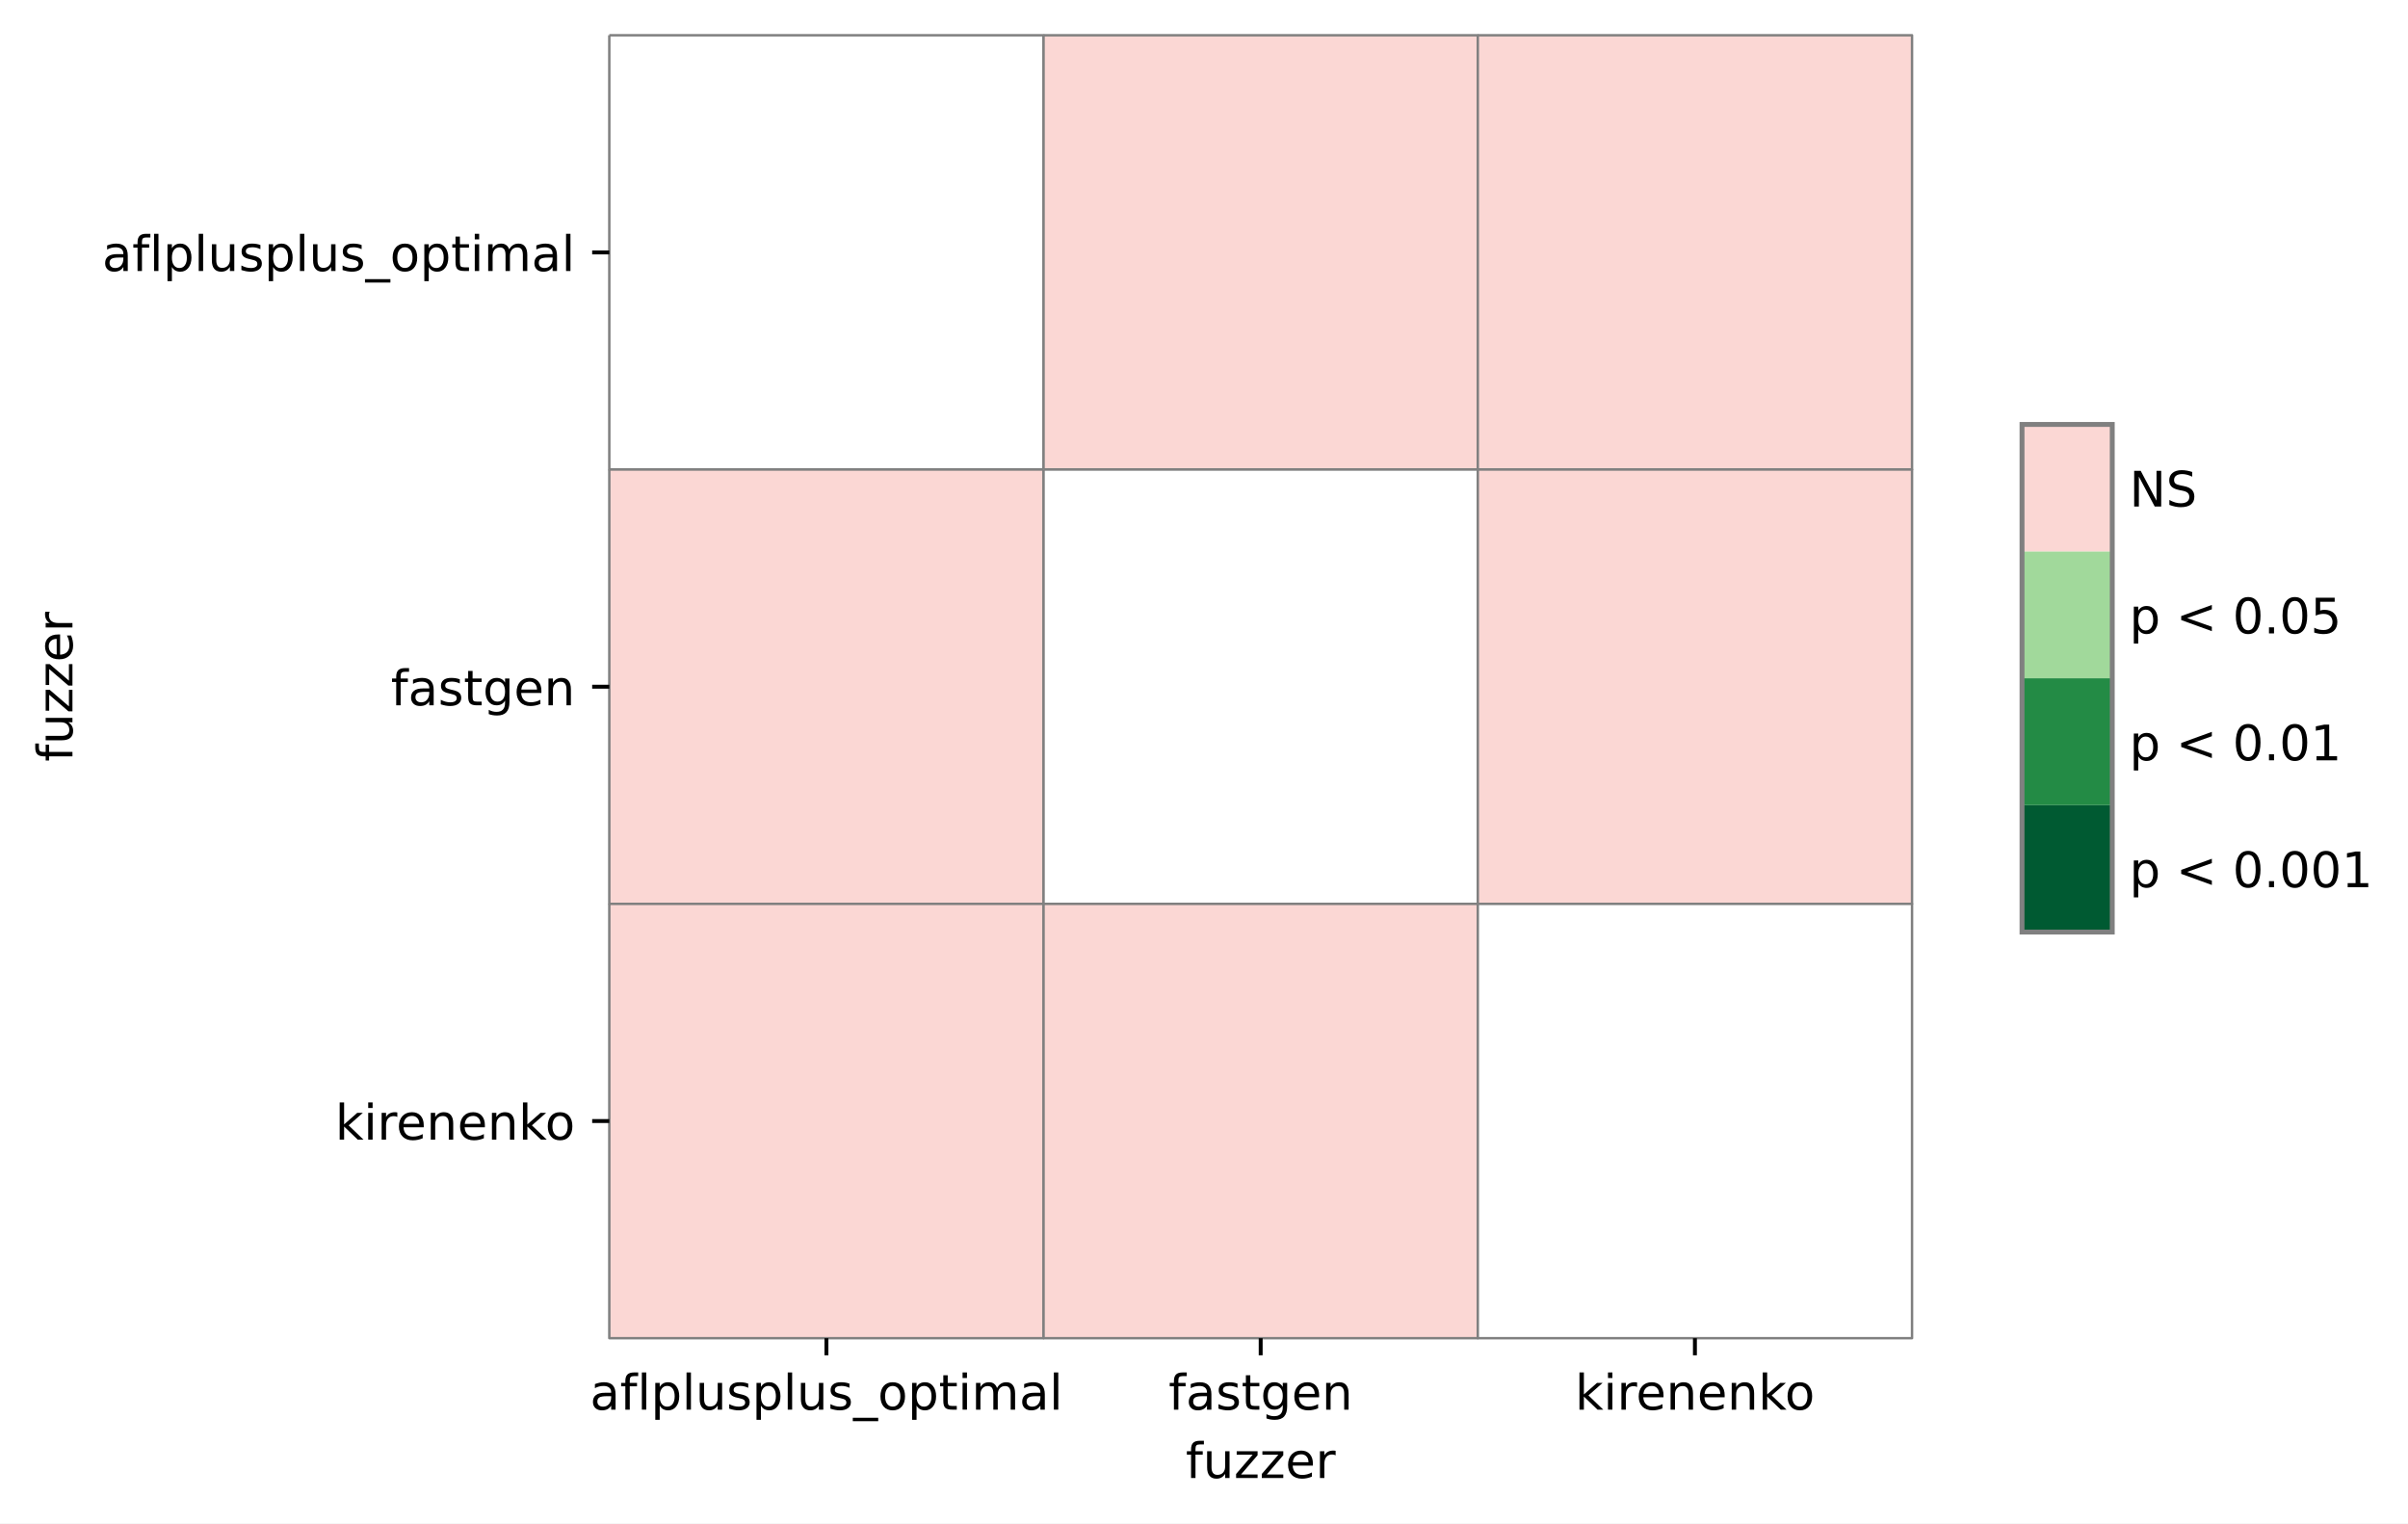
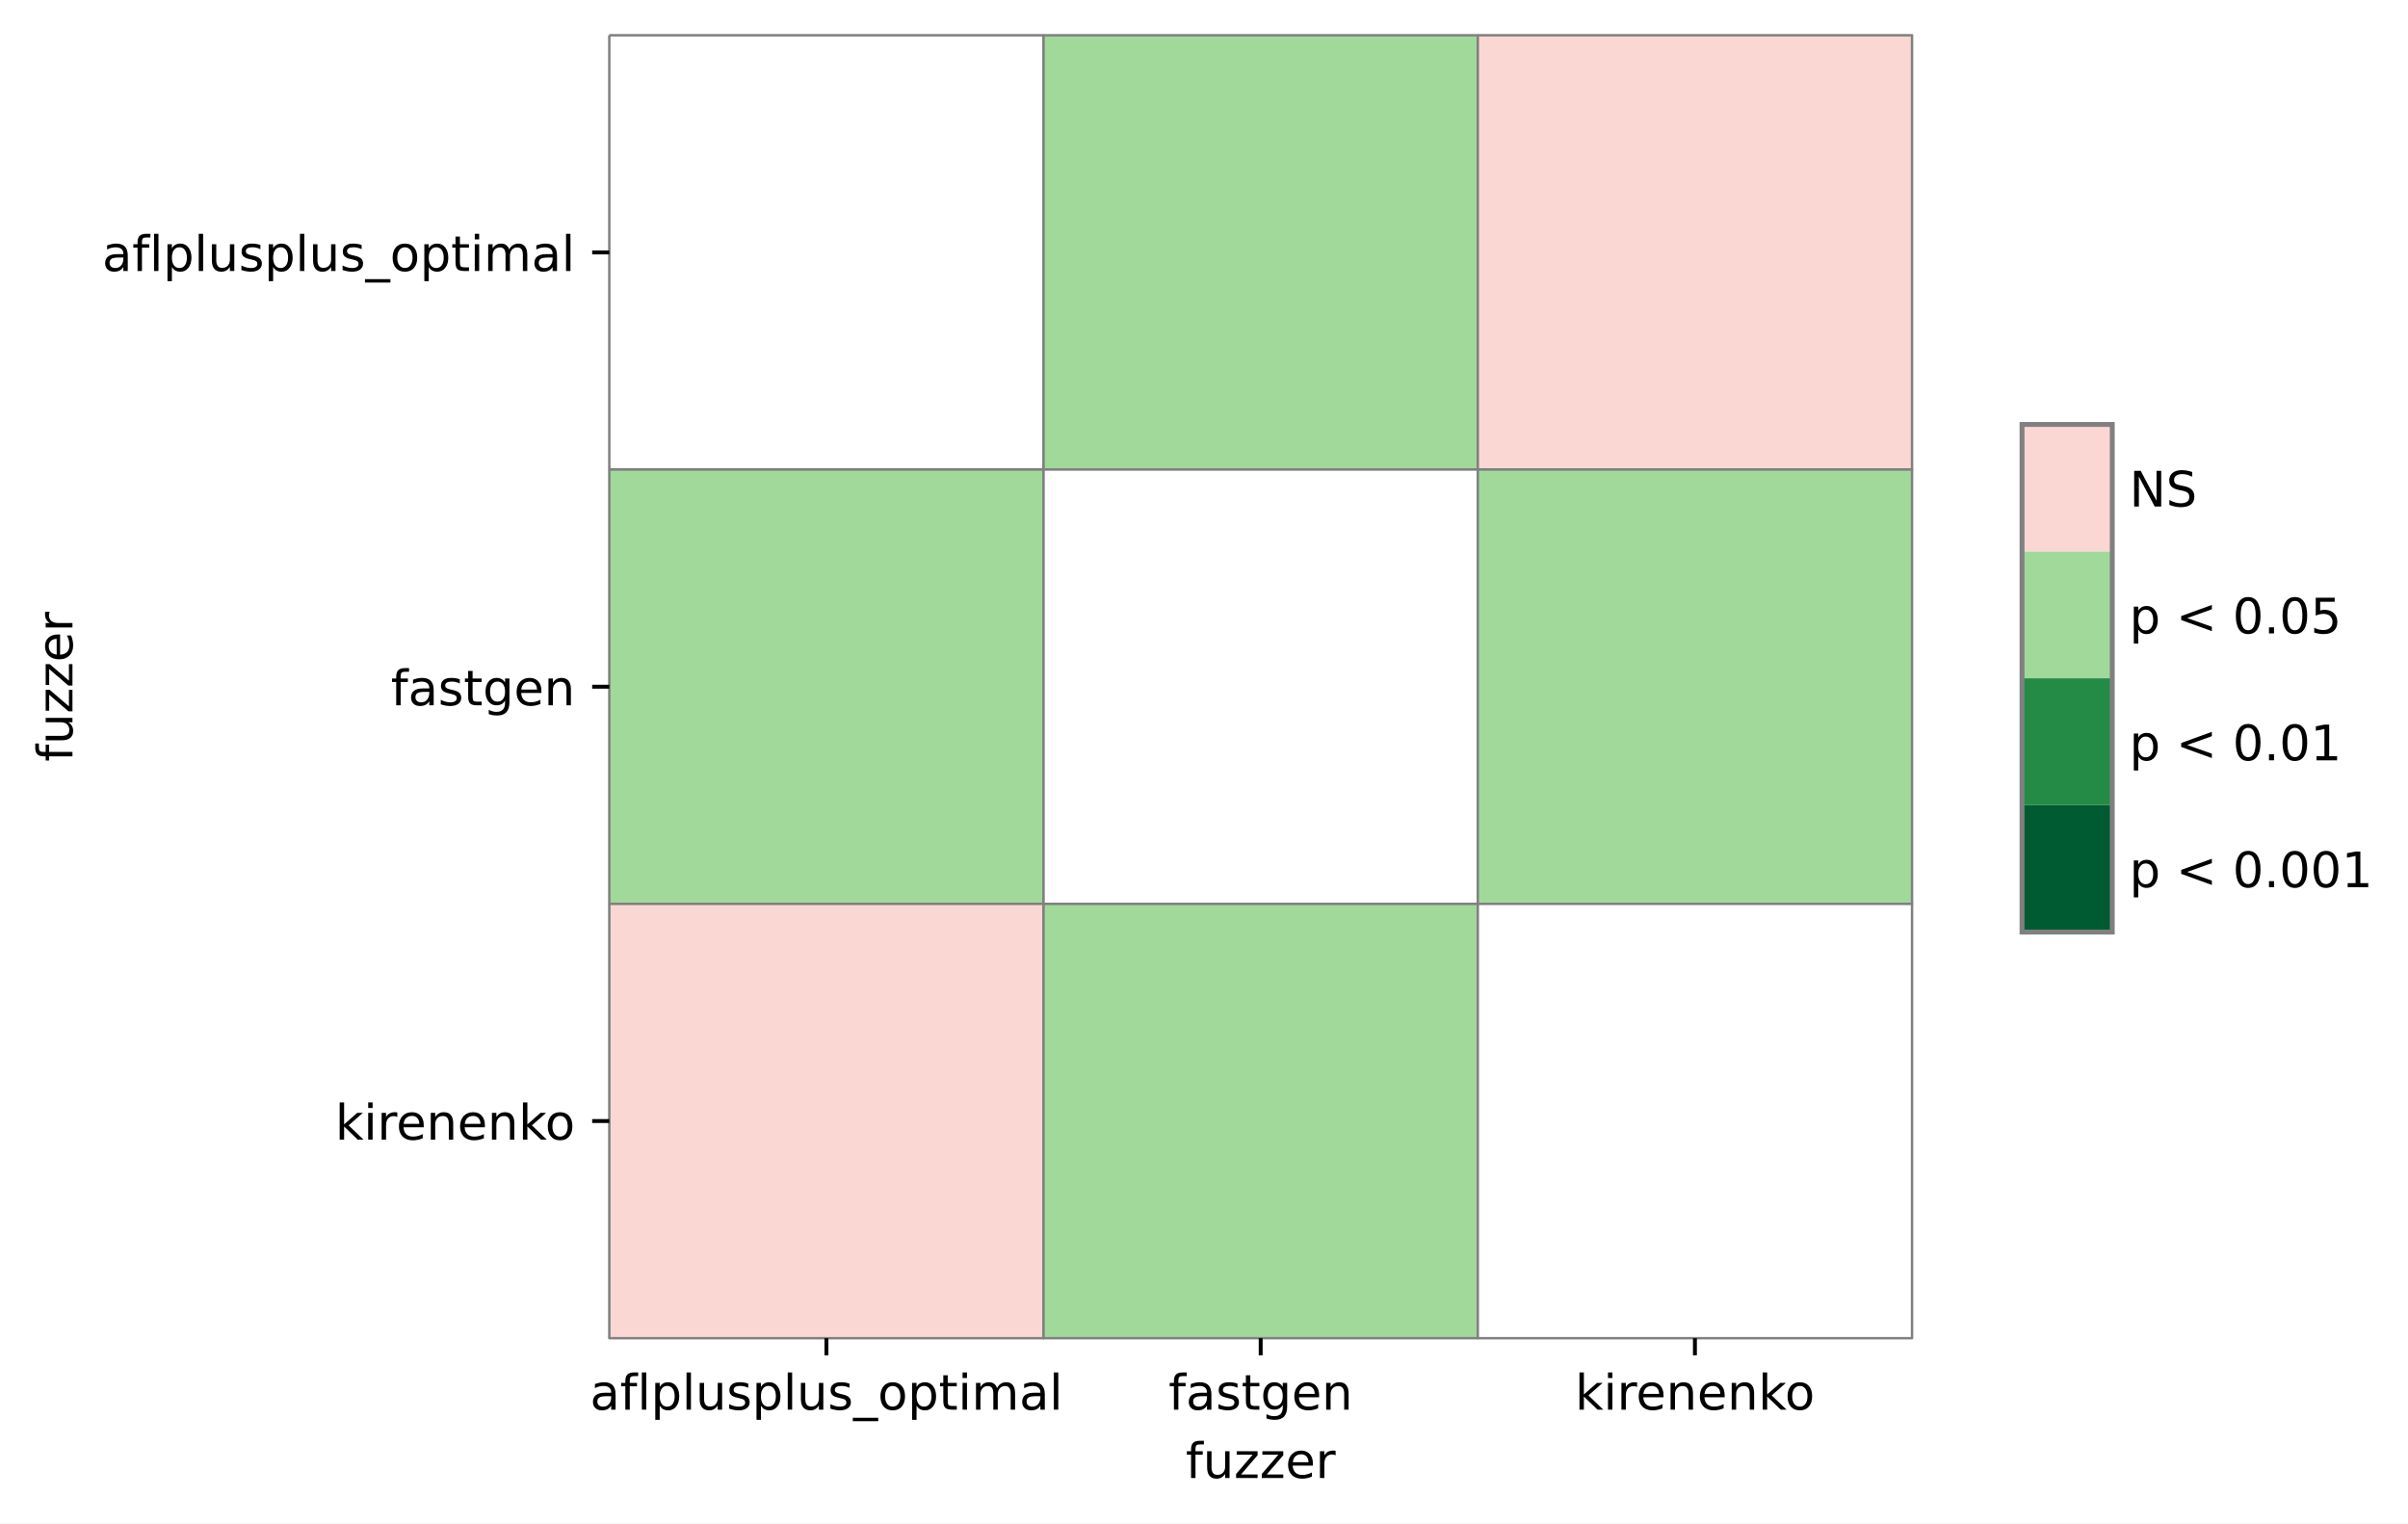
<svg xmlns="http://www.w3.org/2000/svg" xmlns:xlink="http://www.w3.org/1999/xlink" height="311.146pt" version="1.1" viewBox="0 0 491.885 311.146" width="491.885pt">
  <defs>
    <style type="text/css">*{stroke-linecap:butt;stroke-linejoin:round;}</style>
  </defs>
  <g id="figure_1">
    <g id="patch_1">
      <path d="M 0 311.146  L 491.885 311.146  L 491.885 0  L 0 0  z " style="fill:#ffffff;" />
    </g>
    <g id="axes_1">
      <g id="patch_2">
        <path d="M 124.464 273.312  L 390.576 273.312  L 390.576 7.2  L 124.464 7.2  z " style="fill:#ffffff;" />
      </g>
      <g id="QuadMesh_1">
        <path d="M 124.464 7.2  L 213.168 7.2  L 213.168 95.904  L 124.464 95.904  L 124.464 7.2  " style="fill:#ffffff;stroke:#808080;stroke-width:0.5;" />
-         <path d="M 213.168 7.2  L 301.872 7.2  L 301.872 95.904  L 213.168 95.904  L 213.168 7.2  " style="fill:#fbd7d4;stroke:#808080;stroke-width:0.5;" />
+         <path d="M 213.168 7.2  L 301.872 7.2  L 301.872 95.904  L 213.168 95.904  L 213.168 7.2  " style="fill:#a1d99b;stroke:#808080;stroke-width:0.5;" />
        <path d="M 301.872 7.2  L 390.576 7.2  L 390.576 95.904  L 301.872 95.904  L 301.872 7.2  " style="fill:#fbd7d4;stroke:#808080;stroke-width:0.5;" />
-         <path d="M 124.464 95.904  L 213.168 95.904  L 213.168 184.608  L 124.464 184.608  L 124.464 95.904  " style="fill:#fbd7d4;stroke:#808080;stroke-width:0.5;" />
+         <path d="M 124.464 95.904  L 213.168 95.904  L 213.168 184.608  L 124.464 184.608  L 124.464 95.904  " style="fill:#a1d99b;stroke:#808080;stroke-width:0.5;" />
        <path d="M 213.168 95.904  L 301.872 95.904  L 301.872 184.608  L 213.168 184.608  L 213.168 95.904  " style="fill:#ffffff;stroke:#808080;stroke-width:0.5;" />
-         <path d="M 301.872 95.904  L 390.576 95.904  L 390.576 184.608  L 301.872 184.608  L 301.872 95.904  " style="fill:#fbd7d4;stroke:#808080;stroke-width:0.5;" />
+         <path d="M 301.872 95.904  L 390.576 95.904  L 390.576 184.608  L 301.872 184.608  L 301.872 95.904  " style="fill:#a1d99b;stroke:#808080;stroke-width:0.5;" />
        <path d="M 124.464 184.608  L 213.168 184.608  L 213.168 273.312  L 124.464 273.312  L 124.464 184.608  " style="fill:#fbd7d4;stroke:#808080;stroke-width:0.5;" />
-         <path d="M 213.168 184.608  L 301.872 184.608  L 301.872 273.312  L 213.168 273.312  L 213.168 184.608  " style="fill:#fbd7d4;stroke:#808080;stroke-width:0.5;" />
+         <path d="M 213.168 184.608  L 301.872 184.608  L 301.872 273.312  L 213.168 273.312  L 213.168 184.608  " style="fill:#a1d99b;stroke:#808080;stroke-width:0.5;" />
        <path d="M 301.872 184.608  L 390.576 184.608  L 390.576 273.312  L 301.872 273.312  L 301.872 184.608  " style="fill:#ffffff;stroke:#808080;stroke-width:0.5;" />
      </g>
      <g id="matplotlib.axis_1">
        <g id="xtick_1">
          <g id="line2d_1">
            <defs>
-               <path d="M 0 0  L 0 3.5  " id="m9a0501acc4" style="stroke:#000000;stroke-width:0.8;" />
+               <path d="M 0 0  L 0 3.5  " id="m9619f311dd" style="stroke:#000000;stroke-width:0.8;" />
            </defs>
            <g>
-               <use style="stroke:#000000;stroke-width:0.8;" x="168.816" xlink:href="#m9a0501acc4" y="273.312" />
+               <use style="stroke:#000000;stroke-width:0.8;" x="168.816" xlink:href="#m9619f311dd" y="273.312" />
            </g>
          </g>
          <g id="text_1">
            <g transform="translate(120.5231 287.9104)scale(0.1 -0.1)">
              <defs>
                <path d="M 34.281 27.484  Q 23.391 27.484 19.188 25  Q 14.984 22.516 14.984 16.5  Q 14.984 11.719 18.141 8.906  Q 21.297 6.109 26.703 6.109  Q 34.188 6.109 38.703 11.406  Q 43.219 16.703 43.219 25.484  L 43.219 27.484  z M 52.203 31.203  L 52.203 0  L 43.219 0  L 43.219 8.297  Q 40.141 3.328 35.547 0.953  Q 30.953 -1.422 24.312 -1.422  Q 15.922 -1.422 10.953 3.297  Q 6 8.016 6 15.922  Q 6 25.141 12.172 29.828  Q 18.359 34.516 30.609 34.516  L 43.219 34.516  L 43.219 35.406  Q 43.219 41.609 39.141 45  Q 35.062 48.391 27.688 48.391  Q 23 48.391 18.547 47.266  Q 14.109 46.141 10.016 43.891  L 10.016 52.203  Q 14.938 54.109 19.578 55.047  Q 24.219 56 28.609 56  Q 40.484 56 46.344 49.844  Q 52.203 43.703 52.203 31.203  z " id="DejaVuSans-97" />
                <path d="M 37.109 75.984  L 37.109 68.5  L 28.516 68.5  Q 23.688 68.5 21.797 66.547  Q 19.922 64.594 19.922 59.516  L 19.922 54.688  L 34.719 54.688  L 34.719 47.703  L 19.922 47.703  L 19.922 0  L 10.891 0  L 10.891 47.703  L 2.297 47.703  L 2.297 54.688  L 10.891 54.688  L 10.891 58.5  Q 10.891 67.625 15.141 71.797  Q 19.391 75.984 28.609 75.984  z " id="DejaVuSans-102" />
                <path d="M 9.422 75.984  L 18.406 75.984  L 18.406 0  L 9.422 0  z " id="DejaVuSans-108" />
                <path d="M 18.109 8.203  L 18.109 -20.797  L 9.078 -20.797  L 9.078 54.688  L 18.109 54.688  L 18.109 46.391  Q 20.953 51.266 25.266 53.625  Q 29.594 56 35.594 56  Q 45.562 56 51.781 48.094  Q 58.016 40.188 58.016 27.297  Q 58.016 14.406 51.781 6.484  Q 45.562 -1.422 35.594 -1.422  Q 29.594 -1.422 25.266 0.953  Q 20.953 3.328 18.109 8.203  z M 48.688 27.297  Q 48.688 37.203 44.609 42.844  Q 40.531 48.484 33.406 48.484  Q 26.266 48.484 22.188 42.844  Q 18.109 37.203 18.109 27.297  Q 18.109 17.391 22.188 11.75  Q 26.266 6.109 33.406 6.109  Q 40.531 6.109 44.609 11.75  Q 48.688 17.391 48.688 27.297  z " id="DejaVuSans-112" />
                <path d="M 8.5 21.578  L 8.5 54.688  L 17.484 54.688  L 17.484 21.922  Q 17.484 14.156 20.5 10.266  Q 23.531 6.391 29.594 6.391  Q 36.859 6.391 41.078 11.031  Q 45.312 15.672 45.312 23.688  L 45.312 54.688  L 54.297 54.688  L 54.297 0  L 45.312 0  L 45.312 8.406  Q 42.047 3.422 37.719 1  Q 33.406 -1.422 27.688 -1.422  Q 18.266 -1.422 13.375 4.438  Q 8.5 10.297 8.5 21.578  z M 31.109 56  z " id="DejaVuSans-117" />
                <path d="M 44.281 53.078  L 44.281 44.578  Q 40.484 46.531 36.375 47.5  Q 32.281 48.484 27.875 48.484  Q 21.188 48.484 17.844 46.438  Q 14.5 44.391 14.5 40.281  Q 14.5 37.156 16.891 35.375  Q 19.281 33.594 26.516 31.984  L 29.594 31.297  Q 39.156 29.25 43.188 25.516  Q 47.219 21.781 47.219 15.094  Q 47.219 7.469 41.188 3.016  Q 35.156 -1.422 24.609 -1.422  Q 20.219 -1.422 15.453 -0.562  Q 10.688 0.297 5.422 2  L 5.422 11.281  Q 10.406 8.688 15.234 7.391  Q 20.062 6.109 24.812 6.109  Q 31.156 6.109 34.562 8.281  Q 37.984 10.453 37.984 14.406  Q 37.984 18.062 35.516 20.016  Q 33.062 21.969 24.703 23.781  L 21.578 24.516  Q 13.234 26.266 9.516 29.906  Q 5.812 33.547 5.812 39.891  Q 5.812 47.609 11.281 51.797  Q 16.75 56 26.812 56  Q 31.781 56 36.172 55.266  Q 40.578 54.547 44.281 53.078  z " id="DejaVuSans-115" />
                <path d="M 50.984 -16.609  L 50.984 -23.578  L -0.984 -23.578  L -0.984 -16.609  z " id="DejaVuSans-95" />
                <path d="M 30.609 48.391  Q 23.391 48.391 19.188 42.75  Q 14.984 37.109 14.984 27.297  Q 14.984 17.484 19.156 11.844  Q 23.344 6.203 30.609 6.203  Q 37.797 6.203 41.984 11.859  Q 46.188 17.531 46.188 27.297  Q 46.188 37.016 41.984 42.703  Q 37.797 48.391 30.609 48.391  z M 30.609 56  Q 42.328 56 49.016 48.375  Q 55.719 40.766 55.719 27.297  Q 55.719 13.875 49.016 6.219  Q 42.328 -1.422 30.609 -1.422  Q 18.844 -1.422 12.172 6.219  Q 5.516 13.875 5.516 27.297  Q 5.516 40.766 12.172 48.375  Q 18.844 56 30.609 56  z " id="DejaVuSans-111" />
                <path d="M 18.312 70.219  L 18.312 54.688  L 36.812 54.688  L 36.812 47.703  L 18.312 47.703  L 18.312 18.016  Q 18.312 11.328 20.141 9.422  Q 21.969 7.516 27.594 7.516  L 36.812 7.516  L 36.812 0  L 27.594 0  Q 17.188 0 13.234 3.875  Q 9.281 7.766 9.281 18.016  L 9.281 47.703  L 2.688 47.703  L 2.688 54.688  L 9.281 54.688  L 9.281 70.219  z " id="DejaVuSans-116" />
                <path d="M 9.422 54.688  L 18.406 54.688  L 18.406 0  L 9.422 0  z M 9.422 75.984  L 18.406 75.984  L 18.406 64.594  L 9.422 64.594  z " id="DejaVuSans-105" />
                <path d="M 52 44.188  Q 55.375 50.25 60.062 53.125  Q 64.75 56 71.094 56  Q 79.641 56 84.281 50.016  Q 88.922 44.047 88.922 33.016  L 88.922 0  L 79.891 0  L 79.891 32.719  Q 79.891 40.578 77.094 44.375  Q 74.312 48.188 68.609 48.188  Q 61.625 48.188 57.562 43.547  Q 53.516 38.922 53.516 30.906  L 53.516 0  L 44.484 0  L 44.484 32.719  Q 44.484 40.625 41.703 44.406  Q 38.922 48.188 33.109 48.188  Q 26.219 48.188 22.156 43.531  Q 18.109 38.875 18.109 30.906  L 18.109 0  L 9.078 0  L 9.078 54.688  L 18.109 54.688  L 18.109 46.188  Q 21.188 51.219 25.484 53.609  Q 29.781 56 35.688 56  Q 41.656 56 45.828 52.969  Q 50 49.953 52 44.188  z " id="DejaVuSans-109" />
              </defs>
              <use xlink:href="#DejaVuSans-97" />
              <use x="61.279" xlink:href="#DejaVuSans-102" />
              <use x="96.484" xlink:href="#DejaVuSans-108" />
              <use x="124.268" xlink:href="#DejaVuSans-112" />
              <use x="187.744" xlink:href="#DejaVuSans-108" />
              <use x="215.527" xlink:href="#DejaVuSans-117" />
              <use x="278.906" xlink:href="#DejaVuSans-115" />
              <use x="331.006" xlink:href="#DejaVuSans-112" />
              <use x="394.482" xlink:href="#DejaVuSans-108" />
              <use x="422.266" xlink:href="#DejaVuSans-117" />
              <use x="485.645" xlink:href="#DejaVuSans-115" />
              <use x="537.744" xlink:href="#DejaVuSans-95" />
              <use x="587.744" xlink:href="#DejaVuSans-111" />
              <use x="648.926" xlink:href="#DejaVuSans-112" />
              <use x="712.402" xlink:href="#DejaVuSans-116" />
              <use x="751.611" xlink:href="#DejaVuSans-105" />
              <use x="779.395" xlink:href="#DejaVuSans-109" />
              <use x="876.807" xlink:href="#DejaVuSans-97" />
              <use x="938.086" xlink:href="#DejaVuSans-108" />
            </g>
          </g>
        </g>
        <g id="xtick_2">
          <g id="line2d_2">
            <g>
-               <use style="stroke:#000000;stroke-width:0.8;" x="257.52" xlink:href="#m9a0501acc4" y="273.312" />
+               <use style="stroke:#000000;stroke-width:0.8;" x="257.52" xlink:href="#m9619f311dd" y="273.312" />
            </g>
          </g>
          <g id="text_2">
            <g transform="translate(238.7115 287.9104)scale(0.1 -0.1)">
              <defs>
                <path d="M 45.406 27.984  Q 45.406 37.75 41.375 43.109  Q 37.359 48.484 30.078 48.484  Q 22.859 48.484 18.828 43.109  Q 14.797 37.75 14.797 27.984  Q 14.797 18.266 18.828 12.891  Q 22.859 7.516 30.078 7.516  Q 37.359 7.516 41.375 12.891  Q 45.406 18.266 45.406 27.984  z M 54.391 6.781  Q 54.391 -7.172 48.188 -13.984  Q 42 -20.797 29.203 -20.797  Q 24.469 -20.797 20.266 -20.094  Q 16.062 -19.391 12.109 -17.922  L 12.109 -9.188  Q 16.062 -11.328 19.922 -12.344  Q 23.781 -13.375 27.781 -13.375  Q 36.625 -13.375 41.016 -8.766  Q 45.406 -4.156 45.406 5.172  L 45.406 9.625  Q 42.625 4.781 38.281 2.391  Q 33.938 0 27.875 0  Q 17.828 0 11.672 7.656  Q 5.516 15.328 5.516 27.984  Q 5.516 40.672 11.672 48.328  Q 17.828 56 27.875 56  Q 33.938 56 38.281 53.609  Q 42.625 51.219 45.406 46.391  L 45.406 54.688  L 54.391 54.688  z " id="DejaVuSans-103" />
                <path d="M 56.203 29.594  L 56.203 25.203  L 14.891 25.203  Q 15.484 15.922 20.484 11.062  Q 25.484 6.203 34.422 6.203  Q 39.594 6.203 44.453 7.469  Q 49.312 8.734 54.109 11.281  L 54.109 2.781  Q 49.266 0.734 44.188 -0.344  Q 39.109 -1.422 33.891 -1.422  Q 20.797 -1.422 13.156 6.188  Q 5.516 13.812 5.516 26.812  Q 5.516 40.234 12.766 48.109  Q 20.016 56 32.328 56  Q 43.359 56 49.781 48.891  Q 56.203 41.797 56.203 29.594  z M 47.219 32.234  Q 47.125 39.594 43.094 43.984  Q 39.062 48.391 32.422 48.391  Q 24.906 48.391 20.391 44.141  Q 15.875 39.891 15.188 32.172  z " id="DejaVuSans-101" />
                <path d="M 54.891 33.016  L 54.891 0  L 45.906 0  L 45.906 32.719  Q 45.906 40.484 42.875 44.328  Q 39.844 48.188 33.797 48.188  Q 26.516 48.188 22.312 43.547  Q 18.109 38.922 18.109 30.906  L 18.109 0  L 9.078 0  L 9.078 54.688  L 18.109 54.688  L 18.109 46.188  Q 21.344 51.125 25.703 53.562  Q 30.078 56 35.797 56  Q 45.219 56 50.047 50.172  Q 54.891 44.344 54.891 33.016  z " id="DejaVuSans-110" />
              </defs>
              <use xlink:href="#DejaVuSans-102" />
              <use x="35.205" xlink:href="#DejaVuSans-97" />
              <use x="96.484" xlink:href="#DejaVuSans-115" />
              <use x="148.584" xlink:href="#DejaVuSans-116" />
              <use x="187.793" xlink:href="#DejaVuSans-103" />
              <use x="251.27" xlink:href="#DejaVuSans-101" />
              <use x="312.793" xlink:href="#DejaVuSans-110" />
            </g>
          </g>
        </g>
        <g id="xtick_3">
          <g id="line2d_3">
            <g>
-               <use style="stroke:#000000;stroke-width:0.8;" x="346.224" xlink:href="#m9a0501acc4" y="273.312" />
+               <use style="stroke:#000000;stroke-width:0.8;" x="346.224" xlink:href="#m9619f311dd" y="273.312" />
            </g>
          </g>
          <g id="text_3">
            <g transform="translate(321.7327 287.9104)scale(0.1 -0.1)">
              <defs>
                <path d="M 9.078 75.984  L 18.109 75.984  L 18.109 31.109  L 44.922 54.688  L 56.391 54.688  L 27.391 29.109  L 57.625 0  L 45.906 0  L 18.109 26.703  L 18.109 0  L 9.078 0  z " id="DejaVuSans-107" />
                <path d="M 41.109 46.297  Q 39.594 47.172 37.812 47.578  Q 36.031 48 33.891 48  Q 26.266 48 22.188 43.047  Q 18.109 38.094 18.109 28.812  L 18.109 0  L 9.078 0  L 9.078 54.688  L 18.109 54.688  L 18.109 46.188  Q 20.953 51.172 25.484 53.578  Q 30.031 56 36.531 56  Q 37.453 56 38.578 55.875  Q 39.703 55.766 41.062 55.516  z " id="DejaVuSans-114" />
              </defs>
              <use xlink:href="#DejaVuSans-107" />
              <use x="57.91" xlink:href="#DejaVuSans-105" />
              <use x="85.693" xlink:href="#DejaVuSans-114" />
              <use x="124.557" xlink:href="#DejaVuSans-101" />
              <use x="186.08" xlink:href="#DejaVuSans-110" />
              <use x="249.459" xlink:href="#DejaVuSans-101" />
              <use x="310.982" xlink:href="#DejaVuSans-110" />
              <use x="374.361" xlink:href="#DejaVuSans-107" />
              <use x="428.646" xlink:href="#DejaVuSans-111" />
            </g>
          </g>
        </g>
        <g id="text_4">
          <g transform="translate(242.2107 301.8667)scale(0.1 -0.1)">
            <defs>
              <path d="M 5.516 54.688  L 48.188 54.688  L 48.188 46.484  L 14.406 7.172  L 48.188 7.172  L 48.188 0  L 4.297 0  L 4.297 8.203  L 38.094 47.516  L 5.516 47.516  z " id="DejaVuSans-122" />
            </defs>
            <use xlink:href="#DejaVuSans-102" />
            <use x="35.205" xlink:href="#DejaVuSans-117" />
            <use x="98.584" xlink:href="#DejaVuSans-122" />
            <use x="151.074" xlink:href="#DejaVuSans-122" />
            <use x="203.564" xlink:href="#DejaVuSans-101" />
            <use x="265.088" xlink:href="#DejaVuSans-114" />
          </g>
        </g>
      </g>
      <g id="matplotlib.axis_2">
        <g id="ytick_1">
          <g id="line2d_4">
            <defs>
-               <path d="M 0 0  L -3.5 0  " id="m005f171bc6" style="stroke:#000000;stroke-width:0.8;" />
+               <path d="M 0 0  L -3.5 0  " id="m0b0693b743" style="stroke:#000000;stroke-width:0.8;" />
            </defs>
            <g>
-               <use style="stroke:#000000;stroke-width:0.8;" x="124.464" xlink:href="#m005f171bc6" y="51.552" />
+               <use style="stroke:#000000;stroke-width:0.8;" x="124.464" xlink:href="#m0b0693b743" y="51.552" />
            </g>
          </g>
          <g id="text_5">
            <g transform="translate(20.87813 55.35122)scale(0.1 -0.1)">
              <use xlink:href="#DejaVuSans-97" />
              <use x="61.279" xlink:href="#DejaVuSans-102" />
              <use x="96.484" xlink:href="#DejaVuSans-108" />
              <use x="124.268" xlink:href="#DejaVuSans-112" />
              <use x="187.744" xlink:href="#DejaVuSans-108" />
              <use x="215.527" xlink:href="#DejaVuSans-117" />
              <use x="278.906" xlink:href="#DejaVuSans-115" />
              <use x="331.006" xlink:href="#DejaVuSans-112" />
              <use x="394.482" xlink:href="#DejaVuSans-108" />
              <use x="422.266" xlink:href="#DejaVuSans-117" />
              <use x="485.645" xlink:href="#DejaVuSans-115" />
              <use x="537.744" xlink:href="#DejaVuSans-95" />
              <use x="587.744" xlink:href="#DejaVuSans-111" />
              <use x="648.926" xlink:href="#DejaVuSans-112" />
              <use x="712.402" xlink:href="#DejaVuSans-116" />
              <use x="751.611" xlink:href="#DejaVuSans-105" />
              <use x="779.395" xlink:href="#DejaVuSans-109" />
              <use x="876.807" xlink:href="#DejaVuSans-97" />
              <use x="938.086" xlink:href="#DejaVuSans-108" />
            </g>
          </g>
        </g>
        <g id="ytick_2">
          <g id="line2d_5">
            <g>
-               <use style="stroke:#000000;stroke-width:0.8;" x="124.464" xlink:href="#m005f171bc6" y="140.256" />
+               <use style="stroke:#000000;stroke-width:0.8;" x="124.464" xlink:href="#m0b0693b743" y="140.256" />
            </g>
          </g>
          <g id="text_6">
            <g transform="translate(79.84687 144.0552)scale(0.1 -0.1)">
              <use xlink:href="#DejaVuSans-102" />
              <use x="35.205" xlink:href="#DejaVuSans-97" />
              <use x="96.484" xlink:href="#DejaVuSans-115" />
              <use x="148.584" xlink:href="#DejaVuSans-116" />
              <use x="187.793" xlink:href="#DejaVuSans-103" />
              <use x="251.27" xlink:href="#DejaVuSans-101" />
              <use x="312.793" xlink:href="#DejaVuSans-110" />
            </g>
          </g>
        </g>
        <g id="ytick_3">
          <g id="line2d_6">
            <g>
-               <use style="stroke:#000000;stroke-width:0.8;" x="124.464" xlink:href="#m005f171bc6" y="228.96" />
+               <use style="stroke:#000000;stroke-width:0.8;" x="124.464" xlink:href="#m0b0693b743" y="228.96" />
            </g>
          </g>
          <g id="text_7">
            <g transform="translate(68.48125 232.7592)scale(0.1 -0.1)">
              <use xlink:href="#DejaVuSans-107" />
              <use x="57.91" xlink:href="#DejaVuSans-105" />
              <use x="85.693" xlink:href="#DejaVuSans-114" />
              <use x="124.557" xlink:href="#DejaVuSans-101" />
              <use x="186.08" xlink:href="#DejaVuSans-110" />
              <use x="249.459" xlink:href="#DejaVuSans-101" />
              <use x="310.982" xlink:href="#DejaVuSans-110" />
              <use x="374.361" xlink:href="#DejaVuSans-107" />
              <use x="428.646" xlink:href="#DejaVuSans-111" />
            </g>
          </g>
        </g>
        <g id="text_8">
          <g transform="translate(14.79844 155.5654)rotate(-90)scale(0.1 -0.1)">
            <use xlink:href="#DejaVuSans-102" />
            <use x="35.205" xlink:href="#DejaVuSans-117" />
            <use x="98.584" xlink:href="#DejaVuSans-122" />
            <use x="151.074" xlink:href="#DejaVuSans-122" />
            <use x="203.564" xlink:href="#DejaVuSans-101" />
            <use x="265.088" xlink:href="#DejaVuSans-114" />
          </g>
        </g>
      </g>
    </g>
    <g id="axes_2">
      <g id="patch_3">
-         <path clip-path="url(#p8e3d85c702)" d="M 413.04 190.368  L 413.04 164.448  L 413.04 112.608  L 413.04 86.688  L 431.472 86.688  L 431.472 112.608  L 431.472 164.448  L 431.472 190.368  z " style="fill:#ffffff;stroke:#ffffff;stroke-linejoin:miter;stroke-width:0.01;" />
+         <path clip-path="url(#p9c1b77f4c2)" d="M 413.04 190.368  L 413.04 164.448  L 413.04 112.608  L 413.04 86.688  L 431.472 86.688  L 431.472 112.608  L 431.472 164.448  L 431.472 190.368  z " style="fill:#ffffff;stroke:#ffffff;stroke-linejoin:miter;stroke-width:0.01;" />
      </g>
      <g id="QuadMesh_2">
-         <path clip-path="url(#p8e3d85c702)" d="M 413.04 190.368  L 431.472 190.368  L 431.472 164.448  L 413.04 164.448  L 413.04 190.368  " style="fill:#005a32;" />
-         <path clip-path="url(#p8e3d85c702)" d="M 413.04 164.448  L 431.472 164.448  L 431.472 138.528  L 413.04 138.528  L 413.04 164.448  " style="fill:#238b45;" />
-         <path clip-path="url(#p8e3d85c702)" d="M 413.04 138.528  L 431.472 138.528  L 431.472 112.608  L 413.04 112.608  L 413.04 138.528  " style="fill:#a1d99b;" />
-         <path clip-path="url(#p8e3d85c702)" d="M 413.04 112.608  L 431.472 112.608  L 431.472 86.688  L 413.04 86.688  L 413.04 112.608  " style="fill:#fbd7d4;" />
+         <path clip-path="url(#p9c1b77f4c2)" d="M 413.04 190.368  L 431.472 190.368  L 431.472 164.448  L 413.04 164.448  L 413.04 190.368  " style="fill:#005a32;" />
+         <path clip-path="url(#p9c1b77f4c2)" d="M 413.04 164.448  L 431.472 164.448  L 431.472 138.528  L 413.04 138.528  L 413.04 164.448  " style="fill:#238b45;" />
+         <path clip-path="url(#p9c1b77f4c2)" d="M 413.04 138.528  L 431.472 138.528  L 431.472 112.608  L 413.04 112.608  L 413.04 138.528  " style="fill:#a1d99b;" />
+         <path clip-path="url(#p9c1b77f4c2)" d="M 413.04 112.608  L 431.472 112.608  L 431.472 86.688  L 413.04 86.688  L 413.04 112.608  " style="fill:#fbd7d4;" />
      </g>
      <g id="matplotlib.axis_3" />
      <g id="matplotlib.axis_4">
        <g id="ytick_4">
          <g id="line2d_7" />
          <g id="text_9">
            <g transform="translate(434.9721 181.2072)scale(0.1 -0.1)">
              <defs>
                <path id="DejaVuSans-32" />
                <path d="M 73.188 49.219  L 22.797 31.297  L 73.188 13.484  L 73.188 4.594  L 10.594 27.297  L 10.594 35.406  L 73.188 58.109  z " id="DejaVuSans-60" />
                <path d="M 31.781 66.406  Q 24.172 66.406 20.328 58.906  Q 16.5 51.422 16.5 36.375  Q 16.5 21.391 20.328 13.891  Q 24.172 6.391 31.781 6.391  Q 39.453 6.391 43.281 13.891  Q 47.125 21.391 47.125 36.375  Q 47.125 51.422 43.281 58.906  Q 39.453 66.406 31.781 66.406  z M 31.781 74.219  Q 44.047 74.219 50.516 64.516  Q 56.984 54.828 56.984 36.375  Q 56.984 17.969 50.516 8.266  Q 44.047 -1.422 31.781 -1.422  Q 19.531 -1.422 13.062 8.266  Q 6.594 17.969 6.594 36.375  Q 6.594 54.828 13.062 64.516  Q 19.531 74.219 31.781 74.219  z " id="DejaVuSans-48" />
                <path d="M 10.688 12.406  L 21 12.406  L 21 0  L 10.688 0  z " id="DejaVuSans-46" />
                <path d="M 12.406 8.297  L 28.516 8.297  L 28.516 63.922  L 10.984 60.406  L 10.984 69.391  L 28.422 72.906  L 38.281 72.906  L 38.281 8.297  L 54.391 8.297  L 54.391 0  L 12.406 0  z " id="DejaVuSans-49" />
              </defs>
              <use xlink:href="#DejaVuSans-112" />
              <use x="63.477" xlink:href="#DejaVuSans-32" />
              <use x="95.264" xlink:href="#DejaVuSans-60" />
              <use x="179.053" xlink:href="#DejaVuSans-32" />
              <use x="210.84" xlink:href="#DejaVuSans-48" />
              <use x="274.463" xlink:href="#DejaVuSans-46" />
              <use x="306.25" xlink:href="#DejaVuSans-48" />
              <use x="369.873" xlink:href="#DejaVuSans-48" />
              <use x="433.496" xlink:href="#DejaVuSans-49" />
            </g>
          </g>
        </g>
        <g id="ytick_5">
          <g id="line2d_8" />
          <g id="text_10">
            <g transform="translate(434.9721 155.2872)scale(0.1 -0.1)">
              <use xlink:href="#DejaVuSans-112" />
              <use x="63.477" xlink:href="#DejaVuSans-32" />
              <use x="95.264" xlink:href="#DejaVuSans-60" />
              <use x="179.053" xlink:href="#DejaVuSans-32" />
              <use x="210.84" xlink:href="#DejaVuSans-48" />
              <use x="274.463" xlink:href="#DejaVuSans-46" />
              <use x="306.25" xlink:href="#DejaVuSans-48" />
              <use x="369.873" xlink:href="#DejaVuSans-49" />
            </g>
          </g>
        </g>
        <g id="ytick_6">
          <g id="line2d_9" />
          <g id="text_11">
            <g transform="translate(434.9721 129.3672)scale(0.1 -0.1)">
              <defs>
                <path d="M 10.797 72.906  L 49.516 72.906  L 49.516 64.594  L 19.828 64.594  L 19.828 46.734  Q 21.969 47.469 24.109 47.828  Q 26.266 48.188 28.422 48.188  Q 40.625 48.188 47.75 41.5  Q 54.891 34.812 54.891 23.391  Q 54.891 11.625 47.562 5.094  Q 40.234 -1.422 26.906 -1.422  Q 22.312 -1.422 17.547 -0.641  Q 12.797 0.141 7.719 1.703  L 7.719 11.625  Q 12.109 9.234 16.797 8.062  Q 21.484 6.891 26.703 6.891  Q 35.156 6.891 40.078 11.328  Q 45.016 15.766 45.016 23.391  Q 45.016 31 40.078 35.438  Q 35.156 39.891 26.703 39.891  Q 22.75 39.891 18.812 39.016  Q 14.891 38.141 10.797 36.281  z " id="DejaVuSans-53" />
              </defs>
              <use xlink:href="#DejaVuSans-112" />
              <use x="63.477" xlink:href="#DejaVuSans-32" />
              <use x="95.264" xlink:href="#DejaVuSans-60" />
              <use x="179.053" xlink:href="#DejaVuSans-32" />
              <use x="210.84" xlink:href="#DejaVuSans-48" />
              <use x="274.463" xlink:href="#DejaVuSans-46" />
              <use x="306.25" xlink:href="#DejaVuSans-48" />
              <use x="369.873" xlink:href="#DejaVuSans-53" />
            </g>
          </g>
        </g>
        <g id="ytick_7">
          <g id="line2d_10" />
          <g id="text_12">
            <g transform="translate(434.9721 103.4472)scale(0.1 -0.1)">
              <defs>
                <path d="M 9.812 72.906  L 23.094 72.906  L 55.422 11.922  L 55.422 72.906  L 64.984 72.906  L 64.984 0  L 51.703 0  L 19.391 60.984  L 19.391 0  L 9.812 0  z " id="DejaVuSans-78" />
                <path d="M 53.516 70.516  L 53.516 60.891  Q 47.906 63.578 42.922 64.891  Q 37.938 66.219 33.297 66.219  Q 25.25 66.219 20.875 63.094  Q 16.5 59.969 16.5 54.203  Q 16.5 49.359 19.406 46.891  Q 22.312 44.438 30.422 42.922  L 36.375 41.703  Q 47.406 39.594 52.656 34.297  Q 57.906 29 57.906 20.125  Q 57.906 9.516 50.797 4.047  Q 43.703 -1.422 29.984 -1.422  Q 24.812 -1.422 18.969 -0.25  Q 13.141 0.922 6.891 3.219  L 6.891 13.375  Q 12.891 10.016 18.656 8.297  Q 24.422 6.594 29.984 6.594  Q 38.422 6.594 43.016 9.906  Q 47.609 13.234 47.609 19.391  Q 47.609 24.75 44.312 27.781  Q 41.016 30.812 33.5 32.328  L 27.484 33.5  Q 16.453 35.688 11.516 40.375  Q 6.594 45.062 6.594 53.422  Q 6.594 63.094 13.406 68.656  Q 20.219 74.219 32.172 74.219  Q 37.312 74.219 42.625 73.281  Q 47.953 72.359 53.516 70.516  z " id="DejaVuSans-83" />
              </defs>
              <use xlink:href="#DejaVuSans-78" />
              <use x="74.805" xlink:href="#DejaVuSans-83" />
            </g>
          </g>
        </g>
      </g>
      <g id="patch_4">
        <path d="M 413.04 190.368  L 413.04 164.448  L 413.04 112.608  L 413.04 86.688  L 431.472 86.688  L 431.472 112.608  L 431.472 164.448  L 431.472 190.368  z " style="fill:none;stroke:#808080;stroke-linejoin:miter;" />
      </g>
    </g>
  </g>
  <defs>
-     <clipPath id="p8e3d85c702">
+     <clipPath id="p9c1b77f4c2">
      <rect height="103.68" width="18.432" x="413.04" y="86.688" />
    </clipPath>
  </defs>
</svg>
